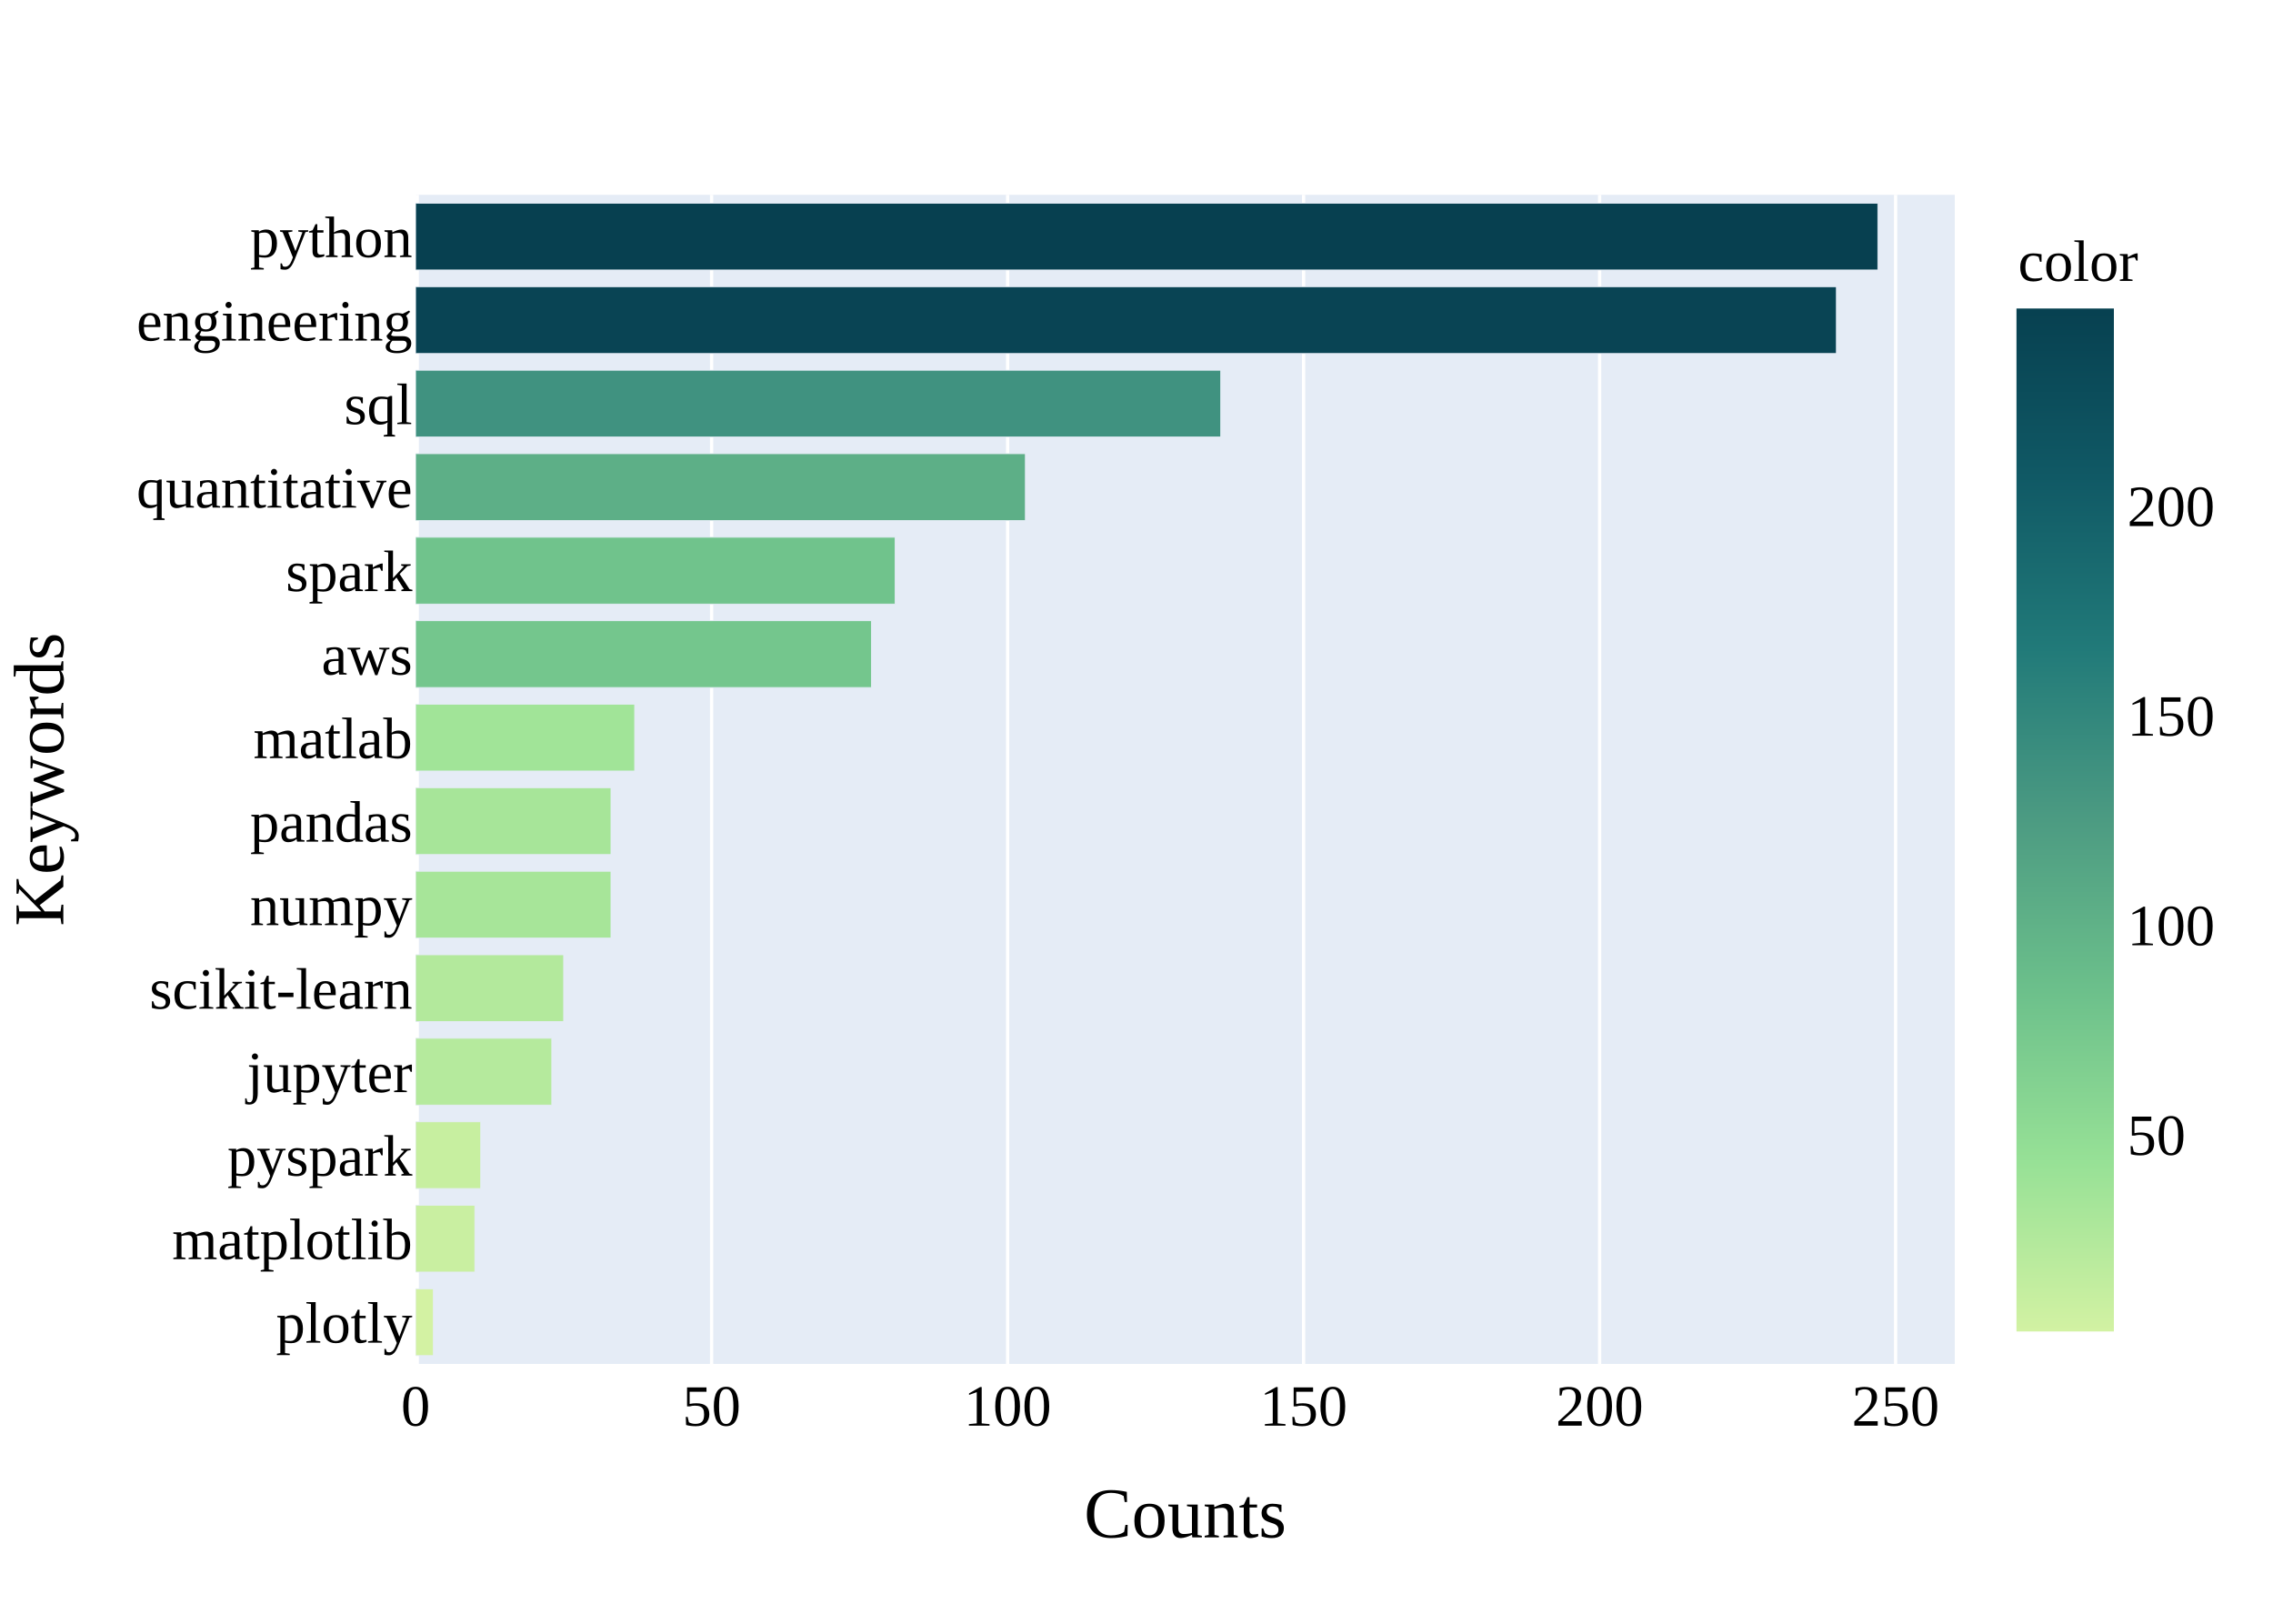
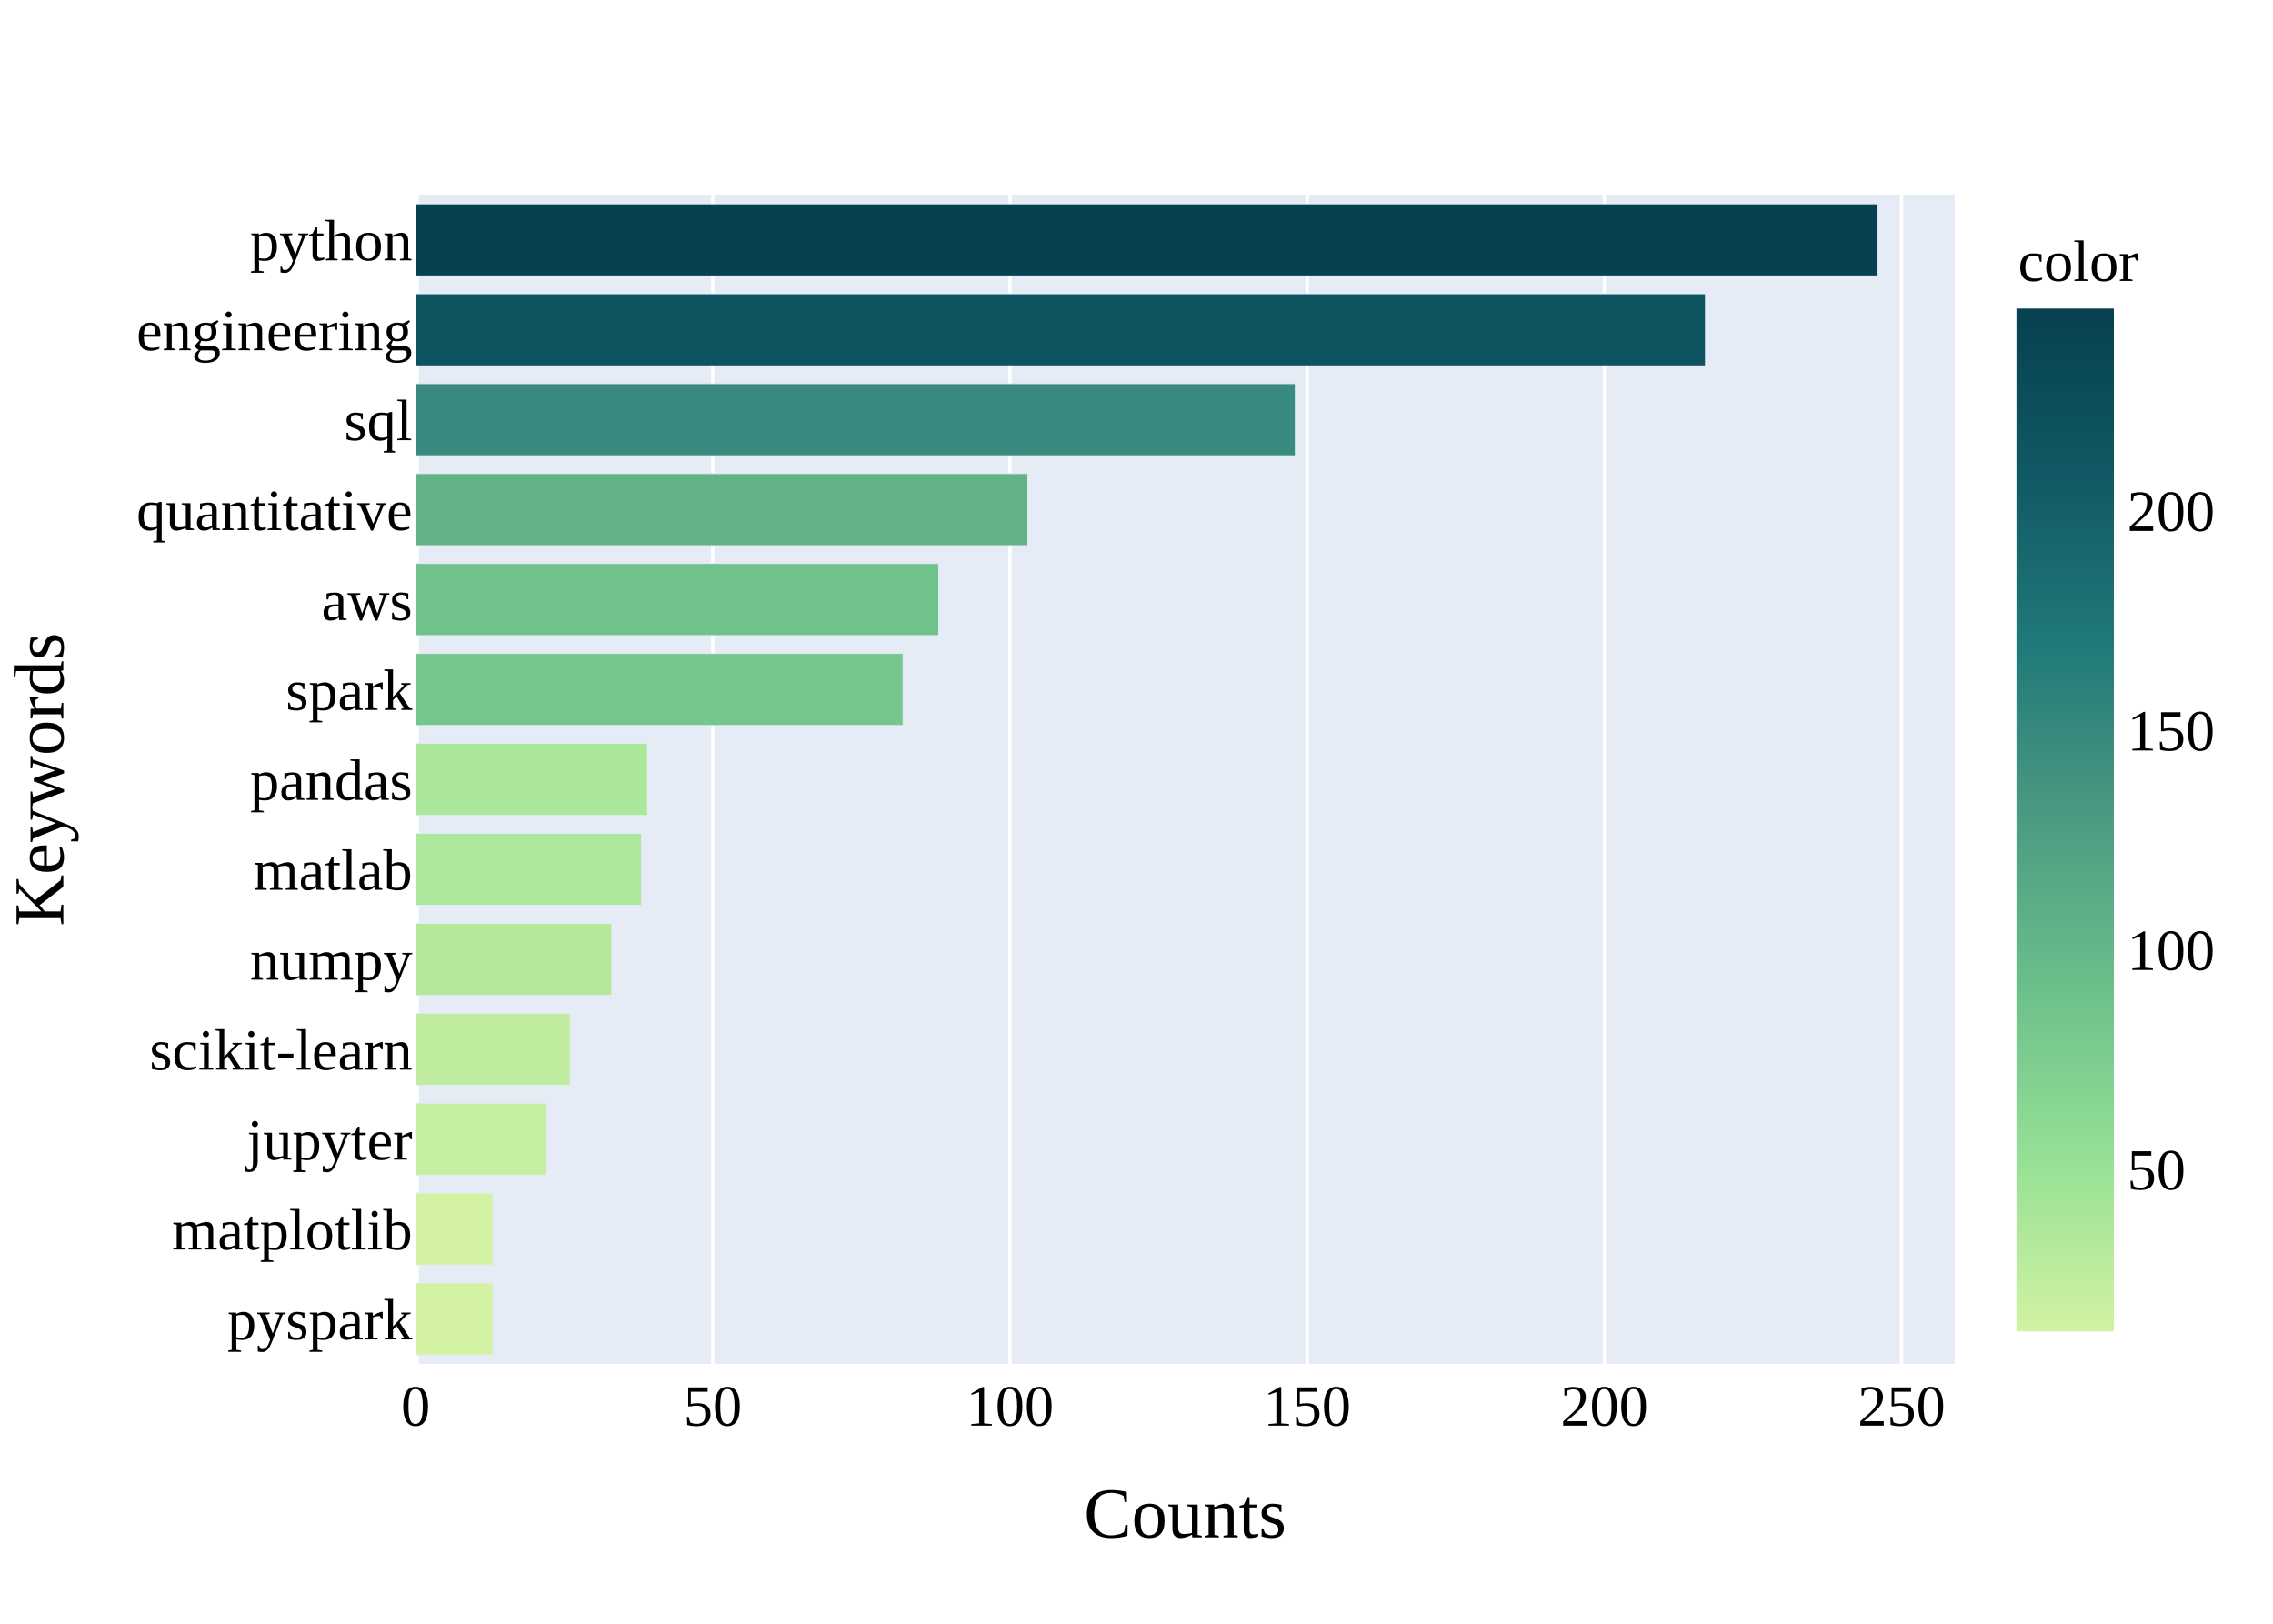
<svg xmlns="http://www.w3.org/2000/svg" class="main-svg" width="1400" height="1000" style="" viewBox="0 0 700 500">
  <rect x="0" y="0" width="700" height="500" style="fill: rgb(255, 255, 255); fill-opacity: 1;" />
-   <defs id="defs-90d873">
+   <defs id="defs-359f55">
    <g class="clips">
-       <clipPath id="clip90d873xyplot" class="plotclip">
+       <clipPath id="clip359f55xyplot" class="plotclip">
        <rect width="474" height="360" />
      </clipPath>
-       <clipPath class="axesclip" id="clip90d873x">
+       <clipPath class="axesclip" id="clip359f55x">
        <rect x="128" y="0" width="474" height="500" />
      </clipPath>
-       <clipPath class="axesclip" id="clip90d873y">
+       <clipPath class="axesclip" id="clip359f55y">
        <rect x="0" y="60" width="700" height="360" />
      </clipPath>
-       <clipPath class="axesclip" id="clip90d873xy">
+       <clipPath class="axesclip" id="clip359f55xy">
        <rect x="128" y="60" width="474" height="360" />
      </clipPath>
    </g>
    <g class="gradients">
-       <linearGradient x1="0" x2="0" y1="1" y2="0" id="g90d873-cbcoloraxis">
+       <linearGradient x1="0" x2="0" y1="1" y2="0" id="g359f55-cbcoloraxis">
        <stop offset="0%" stop-color="rgb(211, 242, 163)" stop-opacity="1" />
        <stop offset="16.667%" stop-color="rgb(151, 225, 150)" stop-opacity="1" />
        <stop offset="33.333%" stop-color="rgb(108, 192, 139)" stop-opacity="1" />
        <stop offset="50%" stop-color="rgb(76, 155, 130)" stop-opacity="1" />
        <stop offset="66.667%" stop-color="rgb(33, 122, 121)" stop-opacity="1" />
        <stop offset="83.333%" stop-color="rgb(16, 89, 101)" stop-opacity="1" />
        <stop offset="100%" stop-color="rgb(7, 64, 80)" stop-opacity="1" />
      </linearGradient>
    </g>
  </defs>
  <g class="bglayer">
    <rect class="bg" x="128" y="60" width="474" height="360" style="fill: rgb(229, 236, 246); fill-opacity: 1; stroke-width: 0;" />
  </g>
  <g class="layer-below">
    <g class="imagelayer" />
    <g class="shapelayer" />
  </g>
  <g class="cartesianlayer">
    <g class="subplot xy">
      <g class="layer-subplot">
        <g class="shapelayer" />
        <g class="imagelayer" />
      </g>
      <g class="gridlayer">
        <g class="x">
-           <path class="xgrid crisp" transform="translate(219.15,0)" d="M0,60v360" style="stroke: rgb(255, 255, 255); stroke-opacity: 1; stroke-width: 1px;" />
-           <path class="xgrid crisp" transform="translate(310.31,0)" d="M0,60v360" style="stroke: rgb(255, 255, 255); stroke-opacity: 1; stroke-width: 1px;" />
-           <path class="xgrid crisp" transform="translate(401.46,0)" d="M0,60v360" style="stroke: rgb(255, 255, 255); stroke-opacity: 1; stroke-width: 1px;" />
-           <path class="xgrid crisp" transform="translate(492.62,0)" d="M0,60v360" style="stroke: rgb(255, 255, 255); stroke-opacity: 1; stroke-width: 1px;" />
-           <path class="xgrid crisp" transform="translate(583.77,0)" d="M0,60v360" style="stroke: rgb(255, 255, 255); stroke-opacity: 1; stroke-width: 1px;" />
+           <path class="xgrid crisp" transform="translate(219.52,0)" d="M0,60v360" style="stroke: rgb(255, 255, 255); stroke-opacity: 1; stroke-width: 1px;" />
+           <path class="xgrid crisp" transform="translate(311.05,0)" d="M0,60v360" style="stroke: rgb(255, 255, 255); stroke-opacity: 1; stroke-width: 1px;" />
+           <path class="xgrid crisp" transform="translate(402.57,0)" d="M0,60v360" style="stroke: rgb(255, 255, 255); stroke-opacity: 1; stroke-width: 1px;" />
+           <path class="xgrid crisp" transform="translate(494.1,0)" d="M0,60v360" style="stroke: rgb(255, 255, 255); stroke-opacity: 1; stroke-width: 1px;" />
+           <path class="xgrid crisp" transform="translate(585.62,0)" d="M0,60v360" style="stroke: rgb(255, 255, 255); stroke-opacity: 1; stroke-width: 1px;" />
        </g>
        <g class="y" />
      </g>
      <g class="zerolinelayer">
        <path class="xzl zl crisp" transform="translate(128,0)" d="M0,60v360" style="stroke: rgb(255, 255, 255); stroke-opacity: 1; stroke-width: 2px;" />
      </g>
      <path class="xlines-below" />
      <path class="ylines-below" />
      <g class="overlines-below" />
      <g class="xaxislayer-below" />
      <g class="yaxislayer-below" />
      <g class="overaxes-below" />
-       <g class="plot" transform="translate(128, 60)" clip-path="url('#clip90d873xyplot')">
+       <g class="plot" transform="translate(128, 60)" clip-path="url('#clip359f55xyplot')">
        <g class="barlayer mlayer">
          <g class="trace bars" style="opacity: 1;">
            <g class="points">
              <g class="point">
-                 <path d="M0,357.43V336.86H5.47V357.43Z" style="vector-effect: non-scaling-stroke; opacity: 1; stroke-width: 0.5px; fill: rgb(211, 242, 163); fill-opacity: 1; stroke: rgb(229, 236, 246); stroke-opacity: 1;" />
-               </g>
-               <g class="point">
-                 <path d="M0,331.71V311.14H18.23V331.71Z" style="vector-effect: non-scaling-stroke; opacity: 1; stroke-width: 0.5px; fill: rgb(201, 239, 161); fill-opacity: 1; stroke: rgb(229, 236, 246); stroke-opacity: 1;" />
-               </g>
-               <g class="point">
-                 <path d="M0,306V285.43H20.05V306Z" style="vector-effect: non-scaling-stroke; opacity: 1; stroke-width: 0.5px; fill: rgb(199, 239, 160); fill-opacity: 1; stroke: rgb(229, 236, 246); stroke-opacity: 1;" />
-               </g>
-               <g class="point">
-                 <path d="M0,280.29V259.71H41.93V280.29Z" style="vector-effect: non-scaling-stroke; opacity: 1; stroke-width: 0.5px; fill: rgb(181, 234, 157); fill-opacity: 1; stroke: rgb(229, 236, 246); stroke-opacity: 1;" />
-               </g>
-               <g class="point">
-                 <path d="M0,254.57V234H45.58V254.57Z" style="vector-effect: non-scaling-stroke; opacity: 1; stroke-width: 0.5px; fill: rgb(179, 233, 156); fill-opacity: 1; stroke: rgb(229, 236, 246); stroke-opacity: 1;" />
-               </g>
-               <g class="point">
-                 <path d="M0,228.86V208.29H60.16V228.86Z" style="vector-effect: non-scaling-stroke; opacity: 1; stroke-width: 0.5px; fill: rgb(167, 229, 153); fill-opacity: 1; stroke: rgb(229, 236, 246); stroke-opacity: 1;" />
-               </g>
-               <g class="point">
-                 <path d="M0,203.14V182.57H60.16V203.14Z" style="vector-effect: non-scaling-stroke; opacity: 1; stroke-width: 0.5px; fill: rgb(167, 229, 153); fill-opacity: 1; stroke: rgb(229, 236, 246); stroke-opacity: 1;" />
-               </g>
-               <g class="point">
-                 <path d="M0,177.43V156.86H67.45V177.43Z" style="vector-effect: non-scaling-stroke; opacity: 1; stroke-width: 0.5px; fill: rgb(161, 228, 152); fill-opacity: 1; stroke: rgb(229, 236, 246); stroke-opacity: 1;" />
-               </g>
-               <g class="point">
-                 <path d="M0,151.71V131.14H140.38V151.71Z" style="vector-effect: non-scaling-stroke; opacity: 1; stroke-width: 0.5px; fill: rgb(116, 198, 141); fill-opacity: 1; stroke: rgb(229, 236, 246); stroke-opacity: 1;" />
-               </g>
-               <g class="point">
-                 <path d="M0,126V105.43H147.67V126Z" style="vector-effect: non-scaling-stroke; opacity: 1; stroke-width: 0.5px; fill: rgb(112, 195, 140); fill-opacity: 1; stroke: rgb(229, 236, 246); stroke-opacity: 1;" />
-               </g>
-               <g class="point">
-                 <path d="M0,100.29V79.71H187.78V100.29Z" style="vector-effect: non-scaling-stroke; opacity: 1; stroke-width: 0.5px; fill: rgb(93, 175, 135); fill-opacity: 1; stroke: rgb(229, 236, 246); stroke-opacity: 1;" />
-               </g>
-               <g class="point">
-                 <path d="M0,74.57V54H247.94V74.57Z" style="vector-effect: non-scaling-stroke; opacity: 1; stroke-width: 0.5px; fill: rgb(64, 146, 128); fill-opacity: 1; stroke: rgb(229, 236, 246); stroke-opacity: 1;" />
-               </g>
-               <g class="point">
-                 <path d="M0,48.86V28.29H437.54V48.86Z" style="vector-effect: non-scaling-stroke; opacity: 1; stroke-width: 0.5px; fill: rgb(9, 68, 84); fill-opacity: 1; stroke: rgb(229, 236, 246); stroke-opacity: 1;" />
-               </g>
-               <g class="point">
-                 <path d="M0,23.14V2.57H450.3V23.14Z" style="vector-effect: non-scaling-stroke; opacity: 1; stroke-width: 0.5px; fill: rgb(7, 64, 80); fill-opacity: 1; stroke: rgb(229, 236, 246); stroke-opacity: 1;" />
+                 <path d="M0,357.23V335.08H23.8V357.23Z" style="vector-effect: non-scaling-stroke; opacity: 1; stroke-width: 0.5px; fill: rgb(211, 242, 163); fill-opacity: 1; stroke: rgb(229, 236, 246); stroke-opacity: 1;" />
+               </g>
+               <g class="point">
+                 <path d="M0,329.54V307.38H23.8V329.54Z" style="vector-effect: non-scaling-stroke; opacity: 1; stroke-width: 0.5px; fill: rgb(211, 242, 163); fill-opacity: 1; stroke: rgb(229, 236, 246); stroke-opacity: 1;" />
+               </g>
+               <g class="point">
+                 <path d="M0,301.85V279.69H40.27V301.85Z" style="vector-effect: non-scaling-stroke; opacity: 1; stroke-width: 0.5px; fill: rgb(197, 238, 160); fill-opacity: 1; stroke: rgb(229, 236, 246); stroke-opacity: 1;" />
+               </g>
+               <g class="point">
+                 <path d="M0,274.15V252H47.59V274.15Z" style="vector-effect: non-scaling-stroke; opacity: 1; stroke-width: 0.5px; fill: rgb(191, 236, 159); fill-opacity: 1; stroke: rgb(229, 236, 246); stroke-opacity: 1;" />
+               </g>
+               <g class="point">
+                 <path d="M0,246.46V224.31H60.41V246.46Z" style="vector-effect: non-scaling-stroke; opacity: 1; stroke-width: 0.5px; fill: rgb(180, 233, 156); fill-opacity: 1; stroke: rgb(229, 236, 246); stroke-opacity: 1;" />
+               </g>
+               <g class="point">
+                 <path d="M0,218.77V196.62H69.56V218.77Z" style="vector-effect: non-scaling-stroke; opacity: 1; stroke-width: 0.5px; fill: rgb(172, 231, 155); fill-opacity: 1; stroke: rgb(229, 236, 246); stroke-opacity: 1;" />
+               </g>
+               <g class="point">
+                 <path d="M0,191.08V168.92H71.39V191.08Z" style="vector-effect: non-scaling-stroke; opacity: 1; stroke-width: 0.5px; fill: rgb(171, 231, 154); fill-opacity: 1; stroke: rgb(229, 236, 246); stroke-opacity: 1;" />
+               </g>
+               <g class="point">
+                 <path d="M0,163.38V141.23H150.1V163.38Z" style="vector-effect: non-scaling-stroke; opacity: 1; stroke-width: 0.5px; fill: rgb(118, 199, 141); fill-opacity: 1; stroke: rgb(229, 236, 246); stroke-opacity: 1;" />
+               </g>
+               <g class="point">
+                 <path d="M0,135.69V113.54H161.08V135.69Z" style="vector-effect: non-scaling-stroke; opacity: 1; stroke-width: 0.5px; fill: rgb(111, 194, 140); fill-opacity: 1; stroke: rgb(229, 236, 246); stroke-opacity: 1;" />
+               </g>
+               <g class="point">
+                 <path d="M0,108V85.85H188.54V108Z" style="vector-effect: non-scaling-stroke; opacity: 1; stroke-width: 0.5px; fill: rgb(98, 180, 136); fill-opacity: 1; stroke: rgb(229, 236, 246); stroke-opacity: 1;" />
+               </g>
+               <g class="point">
+                 <path d="M0,80.31V58.15H270.91V80.31Z" style="vector-effect: non-scaling-stroke; opacity: 1; stroke-width: 0.5px; fill: rgb(56, 139, 126); fill-opacity: 1; stroke: rgb(229, 236, 246); stroke-opacity: 1;" />
+               </g>
+               <g class="point">
+                 <path d="M0,52.62V30.46H397.22V52.62Z" style="vector-effect: non-scaling-stroke; opacity: 1; stroke-width: 0.5px; fill: rgb(14, 83, 96); fill-opacity: 1; stroke: rgb(229, 236, 246); stroke-opacity: 1;" />
+               </g>
+               <g class="point">
+                 <path d="M0,24.92V2.77H450.3V24.92Z" style="vector-effect: non-scaling-stroke; opacity: 1; stroke-width: 0.5px; fill: rgb(7, 64, 80); fill-opacity: 1; stroke: rgb(229, 236, 246); stroke-opacity: 1;" />
              </g>
            </g>
          </g>
        </g>
      </g>
      <g class="overplot" />
      <path class="xlines-above crisp" style="fill: none;" d="M0,0" />
      <path class="ylines-above crisp" style="fill: none;" d="M0,0" />
      <g class="overlines-above" />
      <g class="xaxislayer-above">
        <g class="xtick">
          <text text-anchor="middle" x="0" y="439" transform="translate(128,0)" style="font-family: 'Times New Roman'; font-size: 18px; fill: rgb(0, 0, 0); fill-opacity: 1; white-space: pre;">0</text>
        </g>
        <g class="xtick">
-           <text text-anchor="middle" x="0" y="439" transform="translate(219.15,0)" style="font-family: 'Times New Roman'; font-size: 18px; fill: rgb(0, 0, 0); fill-opacity: 1; white-space: pre;">50</text>
-         </g>
-         <g class="xtick">
-           <text text-anchor="middle" x="0" y="439" transform="translate(310.31,0)" style="font-family: 'Times New Roman'; font-size: 18px; fill: rgb(0, 0, 0); fill-opacity: 1; white-space: pre;">100</text>
-         </g>
-         <g class="xtick">
-           <text text-anchor="middle" x="0" y="439" transform="translate(401.46,0)" style="font-family: 'Times New Roman'; font-size: 18px; fill: rgb(0, 0, 0); fill-opacity: 1; white-space: pre;">150</text>
-         </g>
-         <g class="xtick">
-           <text text-anchor="middle" x="0" y="439" transform="translate(492.62,0)" style="font-family: 'Times New Roman'; font-size: 18px; fill: rgb(0, 0, 0); fill-opacity: 1; white-space: pre;">200</text>
-         </g>
-         <g class="xtick">
-           <text text-anchor="middle" x="0" y="439" transform="translate(583.77,0)" style="font-family: 'Times New Roman'; font-size: 18px; fill: rgb(0, 0, 0); fill-opacity: 1; white-space: pre;">250</text>
+           <text text-anchor="middle" x="0" y="439" transform="translate(219.52,0)" style="font-family: 'Times New Roman'; font-size: 18px; fill: rgb(0, 0, 0); fill-opacity: 1; white-space: pre;">50</text>
+         </g>
+         <g class="xtick">
+           <text text-anchor="middle" x="0" y="439" transform="translate(311.05,0)" style="font-family: 'Times New Roman'; font-size: 18px; fill: rgb(0, 0, 0); fill-opacity: 1; white-space: pre;">100</text>
+         </g>
+         <g class="xtick">
+           <text text-anchor="middle" x="0" y="439" transform="translate(402.57,0)" style="font-family: 'Times New Roman'; font-size: 18px; fill: rgb(0, 0, 0); fill-opacity: 1; white-space: pre;">150</text>
+         </g>
+         <g class="xtick">
+           <text text-anchor="middle" x="0" y="439" transform="translate(494.1,0)" style="font-family: 'Times New Roman'; font-size: 18px; fill: rgb(0, 0, 0); fill-opacity: 1; white-space: pre;">200</text>
+         </g>
+         <g class="xtick">
+           <text text-anchor="middle" x="0" y="439" transform="translate(585.62,0)" style="font-family: 'Times New Roman'; font-size: 18px; fill: rgb(0, 0, 0); fill-opacity: 1; white-space: pre;">250</text>
        </g>
      </g>
      <g class="yaxislayer-above">
        <g class="ytick">
-           <text text-anchor="end" x="127" y="6.3" transform="translate(0,407.14)" style="font-family: 'Times New Roman'; font-size: 18px; fill: rgb(0, 0, 0); fill-opacity: 1; white-space: pre;">plotly</text>
-         </g>
-         <g class="ytick">
-           <text text-anchor="end" x="127" y="6.3" transform="translate(0,381.43)" style="font-family: 'Times New Roman'; font-size: 18px; fill: rgb(0, 0, 0); fill-opacity: 1; white-space: pre;">matplotlib</text>
-         </g>
-         <g class="ytick">
-           <text text-anchor="end" x="127" y="6.3" transform="translate(0,355.71)" style="font-family: 'Times New Roman'; font-size: 18px; fill: rgb(0, 0, 0); fill-opacity: 1; white-space: pre;">pyspark</text>
-         </g>
-         <g class="ytick">
-           <text text-anchor="end" x="127" y="6.3" transform="translate(0,330)" style="font-family: 'Times New Roman'; font-size: 18px; fill: rgb(0, 0, 0); fill-opacity: 1; white-space: pre;">jupyter</text>
-         </g>
-         <g class="ytick">
-           <text text-anchor="end" x="127" y="6.3" transform="translate(0,304.29)" style="font-family: 'Times New Roman'; font-size: 18px; fill: rgb(0, 0, 0); fill-opacity: 1; white-space: pre;">scikit-learn</text>
-         </g>
-         <g class="ytick">
-           <text text-anchor="end" x="127" y="6.3" transform="translate(0,278.57)" style="font-family: 'Times New Roman'; font-size: 18px; fill: rgb(0, 0, 0); fill-opacity: 1; white-space: pre;">numpy</text>
-         </g>
-         <g class="ytick">
-           <text text-anchor="end" x="127" y="6.3" transform="translate(0,252.86)" style="font-family: 'Times New Roman'; font-size: 18px; fill: rgb(0, 0, 0); fill-opacity: 1; white-space: pre;">pandas</text>
-         </g>
-         <g class="ytick">
-           <text text-anchor="end" x="127" y="6.3" transform="translate(0,227.14)" style="font-family: 'Times New Roman'; font-size: 18px; fill: rgb(0, 0, 0); fill-opacity: 1; white-space: pre;">matlab</text>
-         </g>
-         <g class="ytick">
-           <text text-anchor="end" x="127" y="6.3" transform="translate(0,201.43)" style="font-family: 'Times New Roman'; font-size: 18px; fill: rgb(0, 0, 0); fill-opacity: 1; white-space: pre;">aws</text>
-         </g>
-         <g class="ytick">
-           <text text-anchor="end" x="127" y="6.3" transform="translate(0,175.71)" style="font-family: 'Times New Roman'; font-size: 18px; fill: rgb(0, 0, 0); fill-opacity: 1; white-space: pre;">spark</text>
-         </g>
-         <g class="ytick">
-           <text text-anchor="end" x="127" y="6.3" transform="translate(0,150)" style="font-family: 'Times New Roman'; font-size: 18px; fill: rgb(0, 0, 0); fill-opacity: 1; white-space: pre;">quantitative</text>
-         </g>
-         <g class="ytick">
-           <text text-anchor="end" x="127" y="6.3" transform="translate(0,124.29)" style="font-family: 'Times New Roman'; font-size: 18px; fill: rgb(0, 0, 0); fill-opacity: 1; white-space: pre;">sql</text>
-         </g>
-         <g class="ytick">
-           <text text-anchor="end" x="127" y="6.3" transform="translate(0,98.57)" style="font-family: 'Times New Roman'; font-size: 18px; fill: rgb(0, 0, 0); fill-opacity: 1; white-space: pre;">engineering</text>
-         </g>
-         <g class="ytick">
-           <text text-anchor="end" x="127" y="6.3" transform="translate(0,72.86)" style="font-family: 'Times New Roman'; font-size: 18px; fill: rgb(0, 0, 0); fill-opacity: 1; white-space: pre;">python</text>
+           <text text-anchor="end" x="127" y="6.3" transform="translate(0,406.15)" style="font-family: 'Times New Roman'; font-size: 18px; fill: rgb(0, 0, 0); fill-opacity: 1; white-space: pre;">pyspark</text>
+         </g>
+         <g class="ytick">
+           <text text-anchor="end" x="127" y="6.3" transform="translate(0,378.46)" style="font-family: 'Times New Roman'; font-size: 18px; fill: rgb(0, 0, 0); fill-opacity: 1; white-space: pre;">matplotlib</text>
+         </g>
+         <g class="ytick">
+           <text text-anchor="end" x="127" y="6.3" transform="translate(0,350.77)" style="font-family: 'Times New Roman'; font-size: 18px; fill: rgb(0, 0, 0); fill-opacity: 1; white-space: pre;">jupyter</text>
+         </g>
+         <g class="ytick">
+           <text text-anchor="end" x="127" y="6.3" transform="translate(0,323.08)" style="font-family: 'Times New Roman'; font-size: 18px; fill: rgb(0, 0, 0); fill-opacity: 1; white-space: pre;">scikit-learn</text>
+         </g>
+         <g class="ytick">
+           <text text-anchor="end" x="127" y="6.3" transform="translate(0,295.38)" style="font-family: 'Times New Roman'; font-size: 18px; fill: rgb(0, 0, 0); fill-opacity: 1; white-space: pre;">numpy</text>
+         </g>
+         <g class="ytick">
+           <text text-anchor="end" x="127" y="6.3" transform="translate(0,267.69)" style="font-family: 'Times New Roman'; font-size: 18px; fill: rgb(0, 0, 0); fill-opacity: 1; white-space: pre;">matlab</text>
+         </g>
+         <g class="ytick">
+           <text text-anchor="end" x="127" y="6.3" transform="translate(0,240)" style="font-family: 'Times New Roman'; font-size: 18px; fill: rgb(0, 0, 0); fill-opacity: 1; white-space: pre;">pandas</text>
+         </g>
+         <g class="ytick">
+           <text text-anchor="end" x="127" y="6.3" transform="translate(0,212.31)" style="font-family: 'Times New Roman'; font-size: 18px; fill: rgb(0, 0, 0); fill-opacity: 1; white-space: pre;">spark</text>
+         </g>
+         <g class="ytick">
+           <text text-anchor="end" x="127" y="6.3" transform="translate(0,184.62)" style="font-family: 'Times New Roman'; font-size: 18px; fill: rgb(0, 0, 0); fill-opacity: 1; white-space: pre;">aws</text>
+         </g>
+         <g class="ytick">
+           <text text-anchor="end" x="127" y="6.3" transform="translate(0,156.92)" style="font-family: 'Times New Roman'; font-size: 18px; fill: rgb(0, 0, 0); fill-opacity: 1; white-space: pre;">quantitative</text>
+         </g>
+         <g class="ytick">
+           <text text-anchor="end" x="127" y="6.3" transform="translate(0,129.23)" style="font-family: 'Times New Roman'; font-size: 18px; fill: rgb(0, 0, 0); fill-opacity: 1; white-space: pre;">sql</text>
+         </g>
+         <g class="ytick">
+           <text text-anchor="end" x="127" y="6.3" transform="translate(0,101.54)" style="font-family: 'Times New Roman'; font-size: 18px; fill: rgb(0, 0, 0); fill-opacity: 1; white-space: pre;">engineering</text>
+         </g>
+         <g class="ytick">
+           <text text-anchor="end" x="127" y="6.3" transform="translate(0,73.85)" style="font-family: 'Times New Roman'; font-size: 18px; fill: rgb(0, 0, 0); fill-opacity: 1; white-space: pre;">python</text>
        </g>
      </g>
      <g class="overaxes-above" />
    </g>
  </g>
  <g class="polarlayer" />
  <g class="ternarylayer" />
  <g class="geolayer" />
  <g class="funnelarealayer" />
  <g class="pielayer" />
  <g class="treemaplayer" />
  <g class="sunburstlayer" />
  <g class="glimages" />
-   <defs id="topdefs-90d873">
+   <defs id="topdefs-359f55">
    <g class="clips" />
  </defs>
  <g class="layer-above">
    <g class="imagelayer" />
    <g class="shapelayer" />
  </g>
  <g class="infolayer">
    <g class="cbcoloraxis colorbar" transform="translate(128,60)">
      <rect class="cbbg" x="483" y="0" width="77.016" height="360" style="fill: rgb(0, 0, 0); fill-opacity: 0; stroke: rgb(68, 68, 68); stroke-opacity: 1; stroke-width: 0;" />
      <g class="cbfills" transform="translate(0,35)">
-         <rect class="cbfill" x="493" width="30" y="0" height="315" style="stroke: none; fill: url('#g90d873-cbcoloraxis');" />
+         <rect class="cbfill" x="493" width="30" y="0" height="315" style="stroke: none; fill: url('#g359f55-cbcoloraxis');" />
      </g>
      <g class="cblines" transform="translate(0,35)" />
      <g class="cbaxis crisp" transform="translate(0,-60)">
        <g class="ycbcoloraxistick">
-           <text text-anchor="start" x="527.1" y="6.3" transform="translate(0,349.32)" style="font-family: 'Times New Roman'; font-size: 18px; fill: rgb(0, 0, 0); fill-opacity: 1; white-space: pre;">50</text>
-         </g>
-         <g class="ycbcoloraxistick">
-           <text text-anchor="start" x="527.1" y="6.3" transform="translate(0,284.77)" style="font-family: 'Times New Roman'; font-size: 18px; fill: rgb(0, 0, 0); fill-opacity: 1; white-space: pre;">100</text>
-         </g>
-         <g class="ycbcoloraxistick">
-           <text text-anchor="start" x="527.1" y="6.3" transform="translate(0,220.23)" style="font-family: 'Times New Roman'; font-size: 18px; fill: rgb(0, 0, 0); fill-opacity: 1; white-space: pre;">150</text>
-         </g>
-         <g class="ycbcoloraxistick">
-           <text text-anchor="start" x="527.1" y="6.3" transform="translate(0,155.68)" style="font-family: 'Times New Roman'; font-size: 18px; fill: rgb(0, 0, 0); fill-opacity: 1; white-space: pre;">200</text>
+           <text text-anchor="start" x="527.1" y="6.3" transform="translate(0,359.98)" style="font-family: 'Times New Roman'; font-size: 18px; fill: rgb(0, 0, 0); fill-opacity: 1; white-space: pre;">50</text>
+         </g>
+         <g class="ycbcoloraxistick">
+           <text text-anchor="start" x="527.1" y="6.3" transform="translate(0,292.38)" style="font-family: 'Times New Roman'; font-size: 18px; fill: rgb(0, 0, 0); fill-opacity: 1; white-space: pre;">100</text>
+         </g>
+         <g class="ycbcoloraxistick">
+           <text text-anchor="start" x="527.1" y="6.3" transform="translate(0,224.79)" style="font-family: 'Times New Roman'; font-size: 18px; fill: rgb(0, 0, 0); fill-opacity: 1; white-space: pre;">150</text>
+         </g>
+         <g class="ycbcoloraxistick">
+           <text text-anchor="start" x="527.1" y="6.3" transform="translate(0,157.19)" style="font-family: 'Times New Roman'; font-size: 18px; fill: rgb(0, 0, 0); fill-opacity: 1; white-space: pre;">200</text>
        </g>
      </g>
      <g class="cbtitleunshift" transform="translate(-128,-60)">
        <g class="cbtitle" transform="translate(0,0)">
          <text class="ycbcoloraxistitle" x="621.48" y="86.5" text-anchor="start" style="font-family: 'Times New Roman'; font-size: 18px; fill: rgb(0, 0, 0); opacity: 1; font-weight: normal; white-space: pre;">color</text>
        </g>
      </g>
      <rect class="cboutline" x="493" y="35" width="30" height="315" style="stroke: rgb(68, 68, 68); stroke-opacity: 1; fill: none; stroke-width: 0;" />
    </g>
    <g class="g-gtitle" />
    <g class="g-xtitle">
      <text class="xtitle" x="365" y="473.4" text-anchor="middle" style="font-family: 'Times New Roman'; font-size: 22px; fill: rgb(0, 0, 0); opacity: 1; font-weight: normal; white-space: pre;">Counts</text>
    </g>
    <g class="g-ytitle" transform="translate(7.884766,0)">
      <text class="ytitle" transform="rotate(-90,11.61562,240)" x="11.616" y="240" text-anchor="middle" style="font-family: 'Times New Roman'; font-size: 22px; fill: rgb(0, 0, 0); opacity: 1; font-weight: normal; white-space: pre;">Keywords</text>
    </g>
  </g>
</svg>
